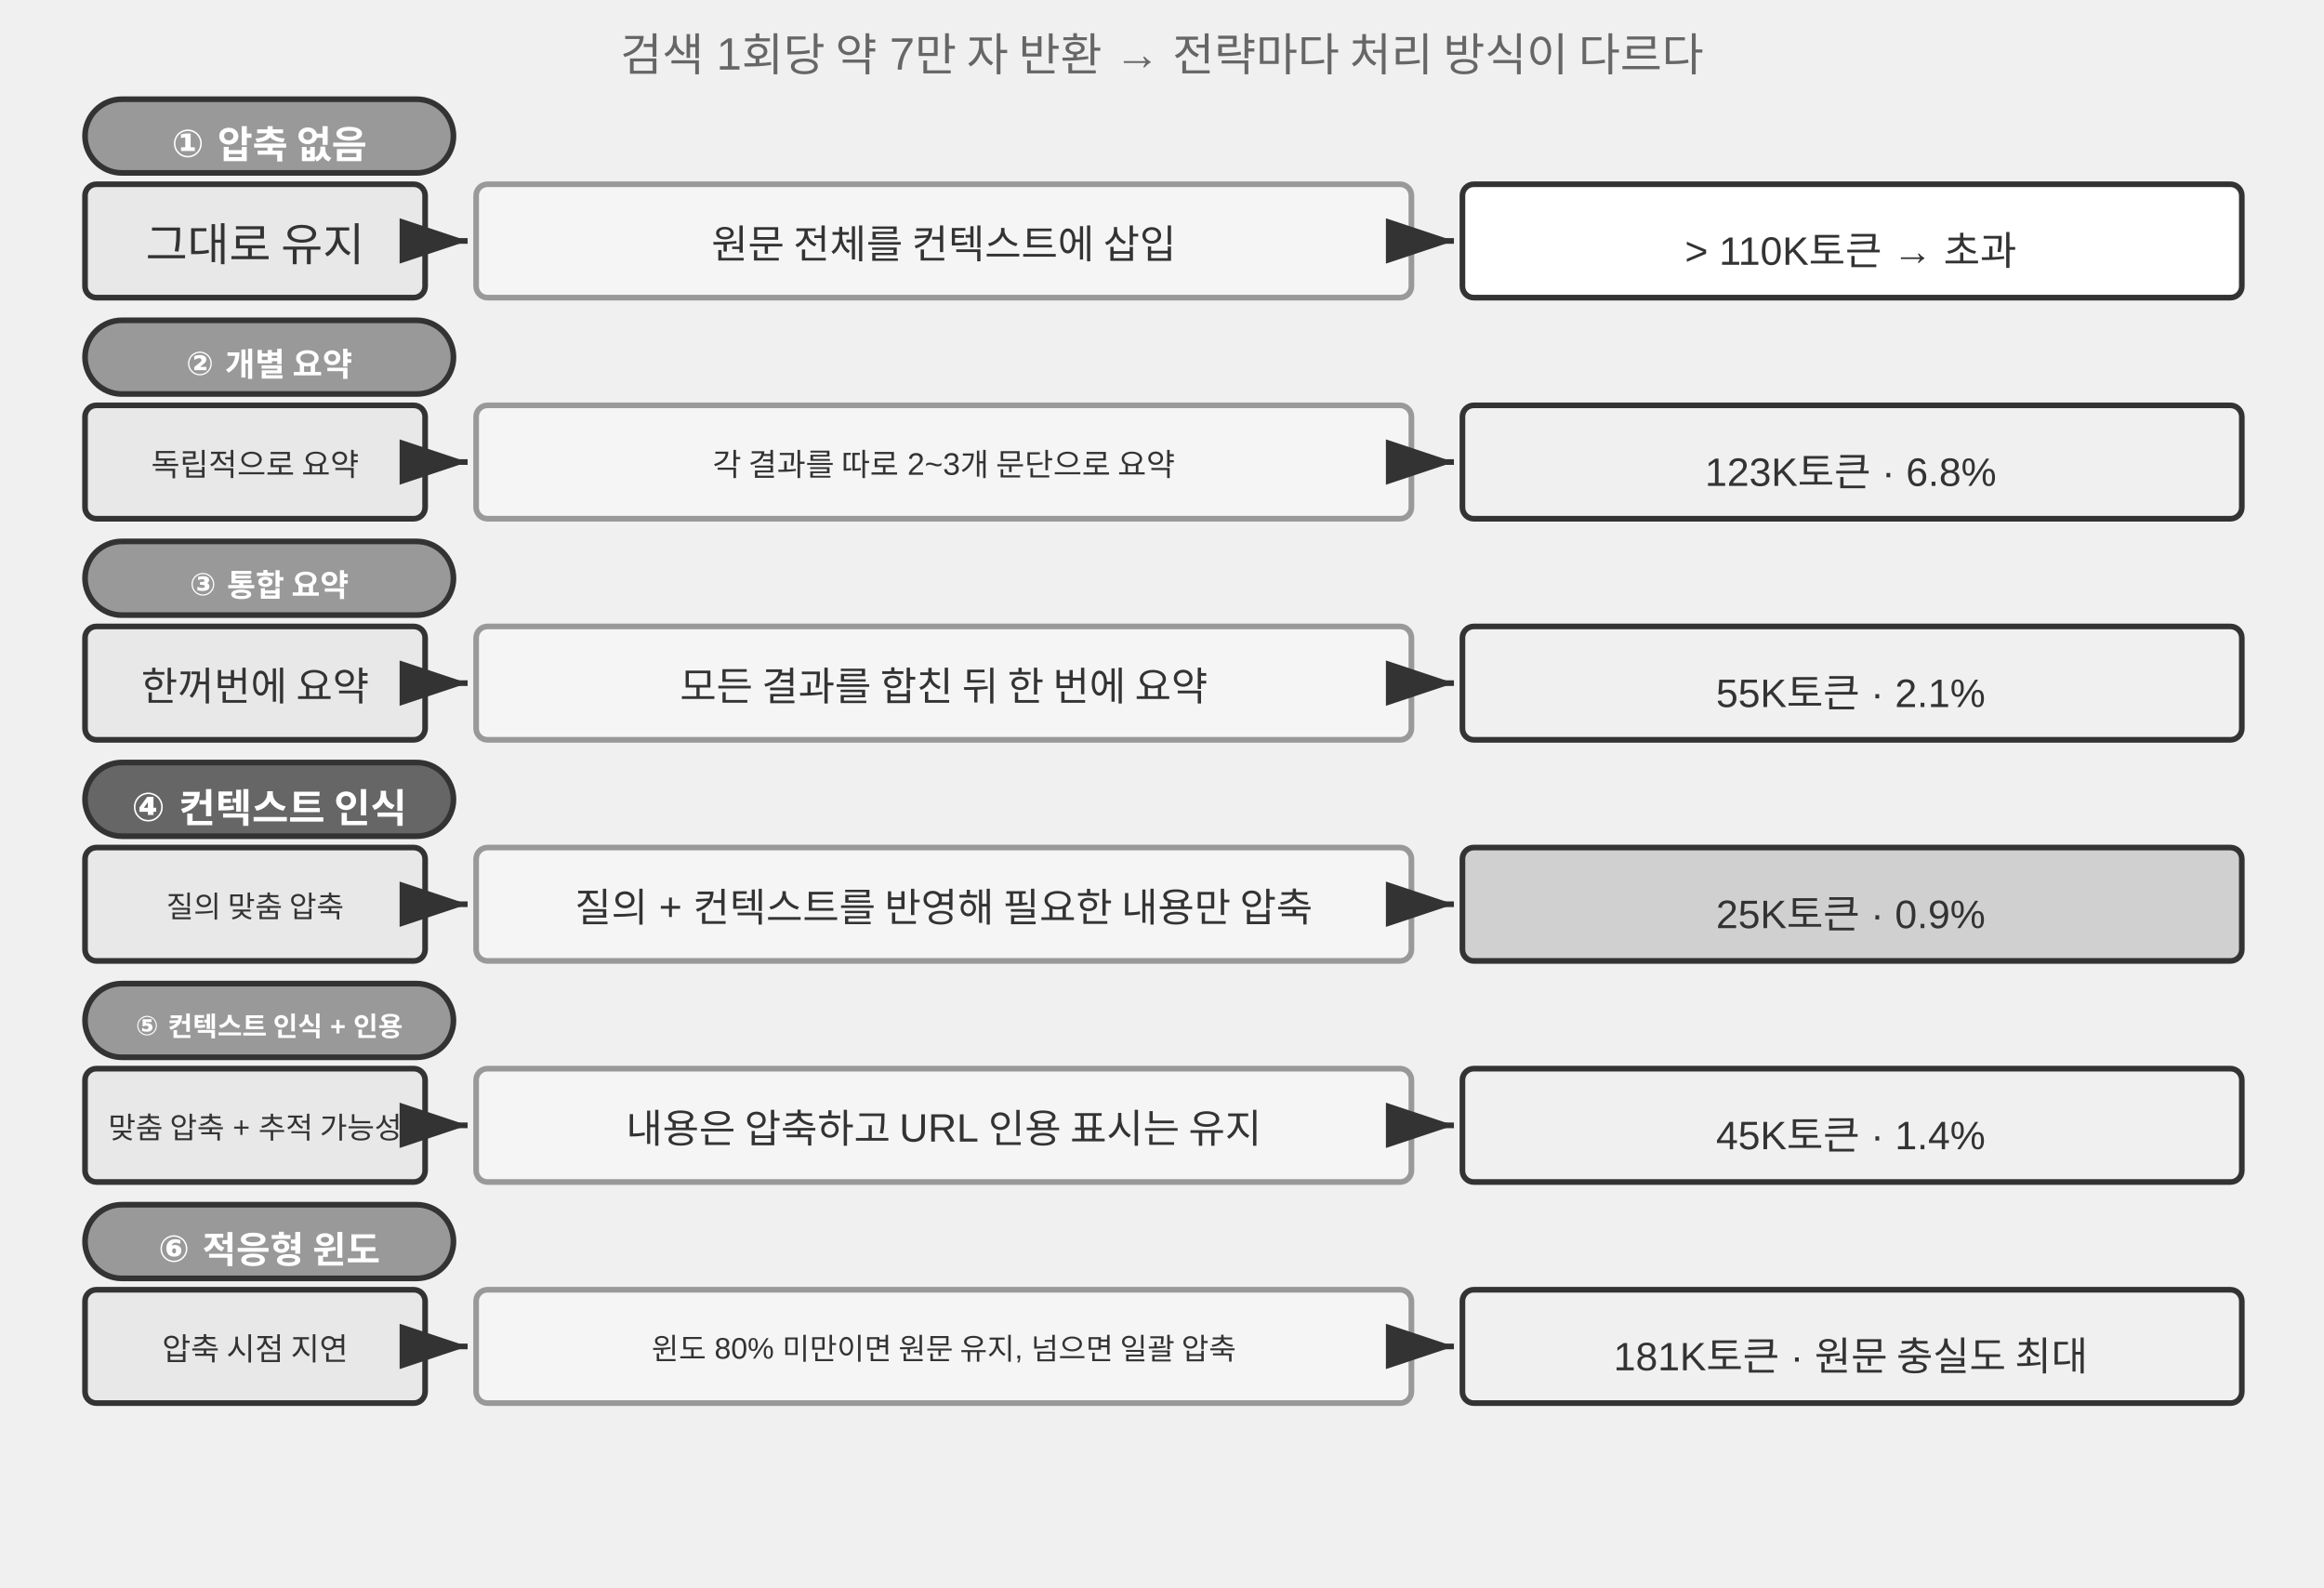
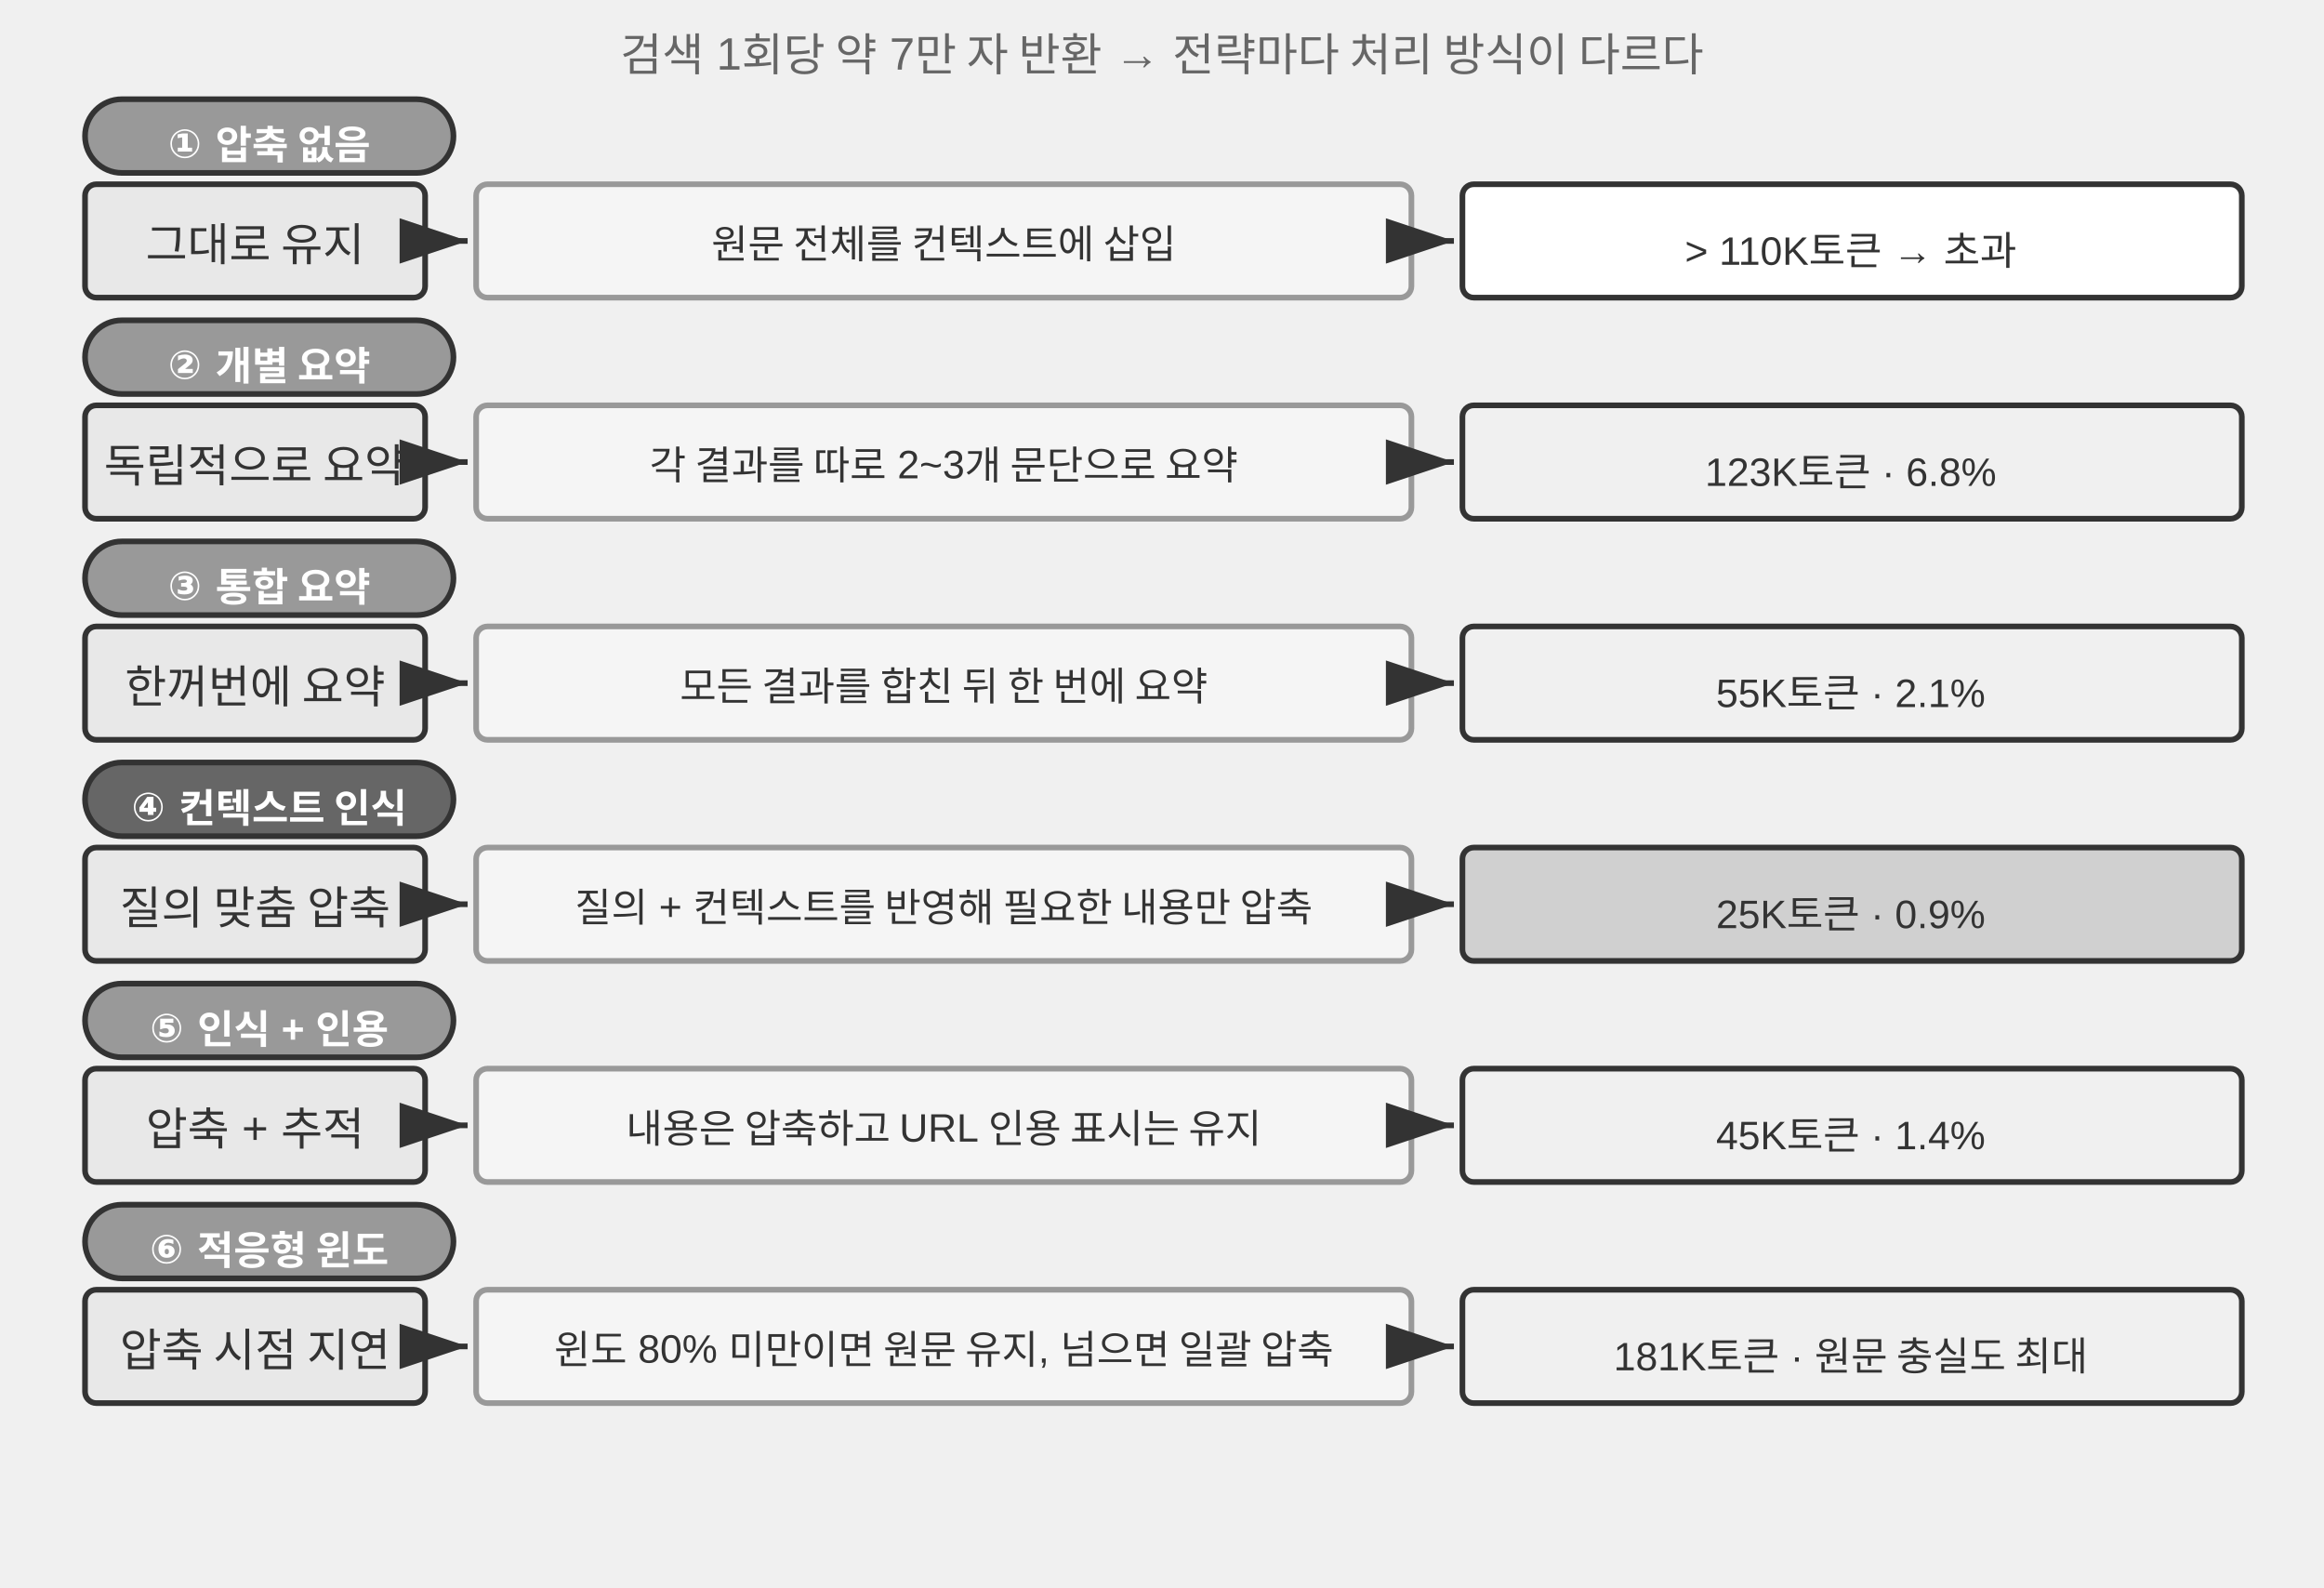
<svg xmlns="http://www.w3.org/2000/svg" viewBox="0 40 820 560" width="820" height="560" style="background:#ffffff">
  <defs>
    <marker id="ah" markerWidth="12" markerHeight="8" refX="12" refY="4" orient="auto">
      <polygon points="0 0, 12 4, 0 8" fill="#333333" />
    </marker>
    <marker id="ah-light" markerWidth="12" markerHeight="8" refX="12" refY="4" orient="auto">
      <polygon points="0 0, 12 4, 0 8" fill="#999999" />
    </marker>
  </defs>
-   <text x="410" y="58" font-family="'Apple SD Gothic Neo', 'Malgun Gothic', Arial, sans-serif" font-size="16" fill="#666666" text-anchor="middle" dominant-baseline="central" font-weight="normal">검색 1회당 약 7만 자 반환 → 전략마다 처리 방식이 다르다</text>
+   <text x="410" y="58" font-family="Arial, 'Helvetica Neue', Helvetica, 'PingFang SC', 'Microsoft YaHei', sans-serif" font-size="16" fill="#666666" text-anchor="middle" dominant-baseline="central" font-weight="normal">검색 1회당 약 7만 자 반환 → 전략마다 처리 방식이 다르다</text>
  <rect x="30" y="75" width="130" height="26" rx="13" fill="#999999" stroke="#333333" stroke-width="2" />
-   <text x="95.0" y="88.0" font-family="'Apple SD Gothic Neo', 'Malgun Gothic', Arial, sans-serif" font-size="13.5" fill="#ffffff" text-anchor="middle" dominant-baseline="central" font-weight="bold">① 압축 없음</text>
+   <text x="95.0" y="88.0" font-family="Arial, 'Helvetica Neue', Helvetica, 'PingFang SC', 'Microsoft YaHei', sans-serif" font-size="14" fill="#ffffff" text-anchor="middle" dominant-baseline="central" font-weight="bold">① 압축 없음</text>
  <rect x="30" y="105" width="120" height="40" rx="4" fill="#e8e8e8" stroke="#333333" stroke-width="2" />
-   <text x="90" y="125" font-family="'Apple SD Gothic Neo', 'Malgun Gothic', Arial, sans-serif" font-size="16" fill="#333333" text-anchor="middle" dominant-baseline="central" font-weight="normal">그대로 유지</text>
+   <text x="90" y="125" font-family="Arial, 'Helvetica Neue', Helvetica, 'PingFang SC', 'Microsoft YaHei', sans-serif" font-size="16" fill="#333333" text-anchor="middle" dominant-baseline="central" font-weight="normal">그대로 유지</text>
  <line x1="152" y1="125" x2="165" y2="125" stroke="#333333" stroke-width="2" marker-end="url(#ah)" />
  <rect x="168" y="105" width="330" height="40" rx="4" fill="#f5f5f5" stroke="#999999" stroke-width="2" />
-   <text x="333" y="125" font-family="'Apple SD Gothic Neo', 'Malgun Gothic', Arial, sans-serif" font-size="14" fill="#333333" text-anchor="middle" dominant-baseline="central" font-weight="normal">원문 전체를 컨텍스트에 삽입</text>
+   <text x="333" y="125" font-family="Arial, 'Helvetica Neue', Helvetica, 'PingFang SC', 'Microsoft YaHei', sans-serif" font-size="14" fill="#333333" text-anchor="middle" dominant-baseline="central" font-weight="normal">원문 전체를 컨텍스트에 삽입</text>
  <line x1="500" y1="125" x2="513" y2="125" stroke="#333333" stroke-width="2" marker-end="url(#ah)" />
  <rect x="516" y="105" width="275" height="40" rx="4" fill="#ffffff" stroke="#333333" stroke-width="2" />
-   <text x="653" y="125" font-family="'Apple SD Gothic Neo', 'Malgun Gothic', Arial, sans-serif" font-size="14" fill="#333333" text-anchor="middle" dominant-baseline="central" font-weight="normal">&gt; 110K토큰 → 초과</text>
+   <text x="653" y="125" font-family="Arial, 'Helvetica Neue', Helvetica, 'PingFang SC', 'Microsoft YaHei', sans-serif" font-size="14" fill="#333333" text-anchor="middle" dominant-baseline="central" font-weight="normal">&gt; 110K토큰 → 초과</text>
  <rect x="30" y="153" width="130" height="26" rx="13" fill="#999999" stroke="#333333" stroke-width="2" />
-   <text x="95.0" y="166.0" font-family="'Apple SD Gothic Neo', 'Malgun Gothic', Arial, sans-serif" font-size="11.5" fill="#ffffff" text-anchor="middle" dominant-baseline="central" font-weight="bold">② 개별 요약</text>
+   <text x="95.0" y="166.0" font-family="Arial, 'Helvetica Neue', Helvetica, 'PingFang SC', 'Microsoft YaHei', sans-serif" font-size="14" fill="#ffffff" text-anchor="middle" dominant-baseline="central" font-weight="bold">② 개별 요약</text>
  <rect x="30" y="183" width="120" height="40" rx="4" fill="#e8e8e8" stroke="#333333" stroke-width="2" />
-   <text x="90" y="203" font-family="'Apple SD Gothic Neo', 'Malgun Gothic', Arial, sans-serif" font-size="11" fill="#333333" text-anchor="middle" dominant-baseline="central" font-weight="normal">독립적으로 요약</text>
+   <text x="90" y="203" font-family="Arial, 'Helvetica Neue', Helvetica, 'PingFang SC', 'Microsoft YaHei', sans-serif" font-size="16" fill="#333333" text-anchor="middle" dominant-baseline="central" font-weight="normal">독립적으로 요약</text>
  <line x1="152" y1="203" x2="165" y2="203" stroke="#333333" stroke-width="2" marker-end="url(#ah)" />
  <rect x="168" y="183" width="330" height="40" rx="4" fill="#f5f5f5" stroke="#999999" stroke-width="2" />
-   <text x="333" y="203" font-family="'Apple SD Gothic Neo', 'Malgun Gothic', Arial, sans-serif" font-size="11" fill="#333333" text-anchor="middle" dominant-baseline="central" font-weight="normal">각 결과를 따로 2~3개 문단으로 요약</text>
+   <text x="333" y="203" font-family="Arial, 'Helvetica Neue', Helvetica, 'PingFang SC', 'Microsoft YaHei', sans-serif" font-size="14" fill="#333333" text-anchor="middle" dominant-baseline="central" font-weight="normal">각 결과를 따로 2~3개 문단으로 요약</text>
  <line x1="500" y1="203" x2="513" y2="203" stroke="#333333" stroke-width="2" marker-end="url(#ah)" />
  <rect x="516" y="183" width="275" height="40" rx="4" fill="#f0f0f0" stroke="#333333" stroke-width="2" />
-   <text x="653" y="203" font-family="'Apple SD Gothic Neo', 'Malgun Gothic', Arial, sans-serif" font-size="14" fill="#333333" text-anchor="middle" dominant-baseline="central" font-weight="normal">123K토큰 · 6.8%</text>
+   <text x="653" y="203" font-family="Arial, 'Helvetica Neue', Helvetica, 'PingFang SC', 'Microsoft YaHei', sans-serif" font-size="14" fill="#333333" text-anchor="middle" dominant-baseline="central" font-weight="normal">123K토큰 · 6.8%</text>
  <rect x="30" y="231" width="130" height="26" rx="13" fill="#999999" stroke="#333333" stroke-width="2" />
-   <text x="95.0" y="244.0" font-family="'Apple SD Gothic Neo', 'Malgun Gothic', Arial, sans-serif" font-size="11" fill="#ffffff" text-anchor="middle" dominant-baseline="central" font-weight="bold">③ 통합 요약</text>
+   <text x="95.0" y="244.0" font-family="Arial, 'Helvetica Neue', Helvetica, 'PingFang SC', 'Microsoft YaHei', sans-serif" font-size="14" fill="#ffffff" text-anchor="middle" dominant-baseline="central" font-weight="bold">③ 통합 요약</text>
  <rect x="30" y="261" width="120" height="40" rx="4" fill="#e8e8e8" stroke="#333333" stroke-width="2" />
-   <text x="90" y="281" font-family="'Apple SD Gothic Neo', 'Malgun Gothic', Arial, sans-serif" font-size="14" fill="#333333" text-anchor="middle" dominant-baseline="central" font-weight="normal">한꺼번에 요약</text>
+   <text x="90" y="281" font-family="Arial, 'Helvetica Neue', Helvetica, 'PingFang SC', 'Microsoft YaHei', sans-serif" font-size="16" fill="#333333" text-anchor="middle" dominant-baseline="central" font-weight="normal">한꺼번에 요약</text>
  <line x1="152" y1="281" x2="165" y2="281" stroke="#333333" stroke-width="2" marker-end="url(#ah)" />
  <rect x="168" y="261" width="330" height="40" rx="4" fill="#f5f5f5" stroke="#999999" stroke-width="2" />
-   <text x="333" y="281" font-family="'Apple SD Gothic Neo', 'Malgun Gothic', Arial, sans-serif" font-size="14" fill="#333333" text-anchor="middle" dominant-baseline="central" font-weight="normal">모든 결과를 합친 뒤 한 번에 요약</text>
+   <text x="333" y="281" font-family="Arial, 'Helvetica Neue', Helvetica, 'PingFang SC', 'Microsoft YaHei', sans-serif" font-size="14" fill="#333333" text-anchor="middle" dominant-baseline="central" font-weight="normal">모든 결과를 합친 뒤 한 번에 요약</text>
  <line x1="500" y1="281" x2="513" y2="281" stroke="#333333" stroke-width="2" marker-end="url(#ah)" />
  <rect x="516" y="261" width="275" height="40" rx="4" fill="#f0f0f0" stroke="#333333" stroke-width="2" />
-   <text x="653" y="281" font-family="'Apple SD Gothic Neo', 'Malgun Gothic', Arial, sans-serif" font-size="14" fill="#333333" text-anchor="middle" dominant-baseline="central" font-weight="normal">55K토큰 · 2.1%</text>
+   <text x="653" y="281" font-family="Arial, 'Helvetica Neue', Helvetica, 'PingFang SC', 'Microsoft YaHei', sans-serif" font-size="14" fill="#333333" text-anchor="middle" dominant-baseline="central" font-weight="normal">55K토큰 · 2.1%</text>
  <rect x="30" y="309" width="130" height="26" rx="13" fill="#666666" stroke="#333333" stroke-width="2" />
-   <text x="95.0" y="322.0" font-family="'Apple SD Gothic Neo', 'Malgun Gothic', Arial, sans-serif" font-size="14" fill="#ffffff" text-anchor="middle" dominant-baseline="central" font-weight="bold">④ 컨텍스트 인식</text>
+   <text x="95.0" y="322.0" font-family="Arial, 'Helvetica Neue', Helvetica, 'PingFang SC', 'Microsoft YaHei', sans-serif" font-size="14" fill="#ffffff" text-anchor="middle" dominant-baseline="central" font-weight="bold">④ 컨텍스트 인식</text>
  <rect x="30" y="339" width="120" height="40" rx="4" fill="#e8e8e8" stroke="#333333" stroke-width="2" />
-   <text x="90" y="359" font-family="'Apple SD Gothic Neo', 'Malgun Gothic', Arial, sans-serif" font-size="10.5" fill="#333333" text-anchor="middle" dominant-baseline="central" font-weight="normal">질의 맞춤 압축</text>
+   <text x="90" y="359" font-family="Arial, 'Helvetica Neue', Helvetica, 'PingFang SC', 'Microsoft YaHei', sans-serif" font-size="16" fill="#333333" text-anchor="middle" dominant-baseline="central" font-weight="normal">질의 맞춤 압축</text>
  <line x1="152" y1="359" x2="165" y2="359" stroke="#333333" stroke-width="2" marker-end="url(#ah)" />
  <rect x="168" y="339" width="330" height="40" rx="4" fill="#f5f5f5" stroke="#999999" stroke-width="2" />
-   <text x="333" y="359" font-family="'Apple SD Gothic Neo', 'Malgun Gothic', Arial, sans-serif" font-size="14" fill="#333333" text-anchor="middle" dominant-baseline="central" font-weight="normal">질의 + 컨텍스트를 반영해 필요한 내용만 압축</text>
+   <text x="333" y="359" font-family="Arial, 'Helvetica Neue', Helvetica, 'PingFang SC', 'Microsoft YaHei', sans-serif" font-size="14" fill="#333333" text-anchor="middle" dominant-baseline="central" font-weight="normal">질의 + 컨텍스트를 반영해 필요한 내용만 압축</text>
  <line x1="500" y1="359" x2="513" y2="359" stroke="#333333" stroke-width="2" marker-end="url(#ah)" />
  <rect x="516" y="339" width="275" height="40" rx="4" fill="#d0d0d0" stroke="#333333" stroke-width="2" />
-   <text x="653" y="359" font-family="'Apple SD Gothic Neo', 'Malgun Gothic', Arial, sans-serif" font-size="14" fill="#333333" text-anchor="middle" dominant-baseline="central" font-weight="normal">25K토큰 · 0.9%</text>
+   <text x="653" y="359" font-family="Arial, 'Helvetica Neue', Helvetica, 'PingFang SC', 'Microsoft YaHei', sans-serif" font-size="14" fill="#333333" text-anchor="middle" dominant-baseline="central" font-weight="normal">25K토큰 · 0.9%</text>
  <rect x="30" y="387" width="130" height="26" rx="13" fill="#999999" stroke="#333333" stroke-width="2" />
-   <text x="95.0" y="400.0" font-family="'Apple SD Gothic Neo', 'Malgun Gothic', Arial, sans-serif" font-size="9.5" fill="#ffffff" text-anchor="middle" dominant-baseline="central" font-weight="bold">⑤ 컨텍스트 인식 + 인용</text>
+   <text x="95.0" y="400.0" font-family="Arial, 'Helvetica Neue', Helvetica, 'PingFang SC', 'Microsoft YaHei', sans-serif" font-size="14" fill="#ffffff" text-anchor="middle" dominant-baseline="central" font-weight="bold">⑤ 인식 + 인용</text>
  <rect x="30" y="417" width="120" height="40" rx="4" fill="#e8e8e8" stroke="#333333" stroke-width="2" />
-   <text x="90" y="437" font-family="'Apple SD Gothic Neo', 'Malgun Gothic', Arial, sans-serif" font-size="10.5" fill="#333333" text-anchor="middle" dominant-baseline="central" font-weight="normal">맞춤 압축 + 추적 가능성</text>
+   <text x="90" y="437" font-family="Arial, 'Helvetica Neue', Helvetica, 'PingFang SC', 'Microsoft YaHei', sans-serif" font-size="16" fill="#333333" text-anchor="middle" dominant-baseline="central" font-weight="normal">압축 + 추적</text>
  <line x1="152" y1="437" x2="165" y2="437" stroke="#333333" stroke-width="2" marker-end="url(#ah)" />
  <rect x="168" y="417" width="330" height="40" rx="4" fill="#f5f5f5" stroke="#999999" stroke-width="2" />
-   <text x="333" y="437" font-family="'Apple SD Gothic Neo', 'Malgun Gothic', Arial, sans-serif" font-size="14" fill="#333333" text-anchor="middle" dominant-baseline="central" font-weight="normal">내용은 압축하고 URL 인용 표시는 유지</text>
+   <text x="333" y="437" font-family="Arial, 'Helvetica Neue', Helvetica, 'PingFang SC', 'Microsoft YaHei', sans-serif" font-size="14" fill="#333333" text-anchor="middle" dominant-baseline="central" font-weight="normal">내용은 압축하고 URL 인용 표시는 유지</text>
  <line x1="500" y1="437" x2="513" y2="437" stroke="#333333" stroke-width="2" marker-end="url(#ah)" />
  <rect x="516" y="417" width="275" height="40" rx="4" fill="#f0f0f0" stroke="#333333" stroke-width="2" />
-   <text x="653" y="437" font-family="'Apple SD Gothic Neo', 'Malgun Gothic', Arial, sans-serif" font-size="14" fill="#333333" text-anchor="middle" dominant-baseline="central" font-weight="normal">45K토큰 · 1.4%</text>
+   <text x="653" y="437" font-family="Arial, 'Helvetica Neue', Helvetica, 'PingFang SC', 'Microsoft YaHei', sans-serif" font-size="14" fill="#333333" text-anchor="middle" dominant-baseline="central" font-weight="normal">45K토큰 · 1.4%</text>
  <rect x="30" y="465" width="130" height="26" rx="13" fill="#999999" stroke="#333333" stroke-width="2" />
-   <text x="95.0" y="478.0" font-family="'Apple SD Gothic Neo', 'Malgun Gothic', Arial, sans-serif" font-size="13" fill="#ffffff" text-anchor="middle" dominant-baseline="central" font-weight="bold">⑥ 적응형 윈도</text>
+   <text x="95.0" y="478.0" font-family="Arial, 'Helvetica Neue', Helvetica, 'PingFang SC', 'Microsoft YaHei', sans-serif" font-size="14" fill="#ffffff" text-anchor="middle" dominant-baseline="central" font-weight="bold">⑥ 적응형 윈도</text>
  <rect x="30" y="495" width="120" height="40" rx="4" fill="#e8e8e8" stroke="#333333" stroke-width="2" />
-   <text x="90" y="515" font-family="'Apple SD Gothic Neo', 'Malgun Gothic', Arial, sans-serif" font-size="11" fill="#333333" text-anchor="middle" dominant-baseline="central" font-weight="normal">압축 시점 지연</text>
+   <text x="90" y="515" font-family="Arial, 'Helvetica Neue', Helvetica, 'PingFang SC', 'Microsoft YaHei', sans-serif" font-size="16" fill="#333333" text-anchor="middle" dominant-baseline="central" font-weight="normal">압축 시점 지연</text>
  <line x1="152" y1="515" x2="165" y2="515" stroke="#333333" stroke-width="2" marker-end="url(#ah)" />
  <rect x="168" y="495" width="330" height="40" rx="4" fill="#f5f5f5" stroke="#999999" stroke-width="2" />
-   <text x="333" y="515" font-family="'Apple SD Gothic Neo', 'Malgun Gothic', Arial, sans-serif" font-size="10.5" fill="#333333" text-anchor="middle" dominant-baseline="central" font-weight="normal">윈도 80% 미만이면 원문 유지, 넘으면 일괄 압축</text>
+   <text x="333" y="515" font-family="Arial, 'Helvetica Neue', Helvetica, 'PingFang SC', 'Microsoft YaHei', sans-serif" font-size="14" fill="#333333" text-anchor="middle" dominant-baseline="central" font-weight="normal">윈도 80% 미만이면 원문 유지, 넘으면 일괄 압축</text>
  <line x1="500" y1="515" x2="513" y2="515" stroke="#333333" stroke-width="2" marker-end="url(#ah)" />
  <rect x="516" y="495" width="275" height="40" rx="4" fill="#f0f0f0" stroke="#333333" stroke-width="2" />
-   <text x="653" y="515" font-family="'Apple SD Gothic Neo', 'Malgun Gothic', Arial, sans-serif" font-size="14" fill="#333333" text-anchor="middle" dominant-baseline="central" font-weight="normal">181K토큰 · 원문 충실도 최대</text>
+   <text x="653" y="515" font-family="Arial, 'Helvetica Neue', Helvetica, 'PingFang SC', 'Microsoft YaHei', sans-serif" font-size="14" fill="#333333" text-anchor="middle" dominant-baseline="central" font-weight="normal">181K토큰 · 원문 충실도 최대</text>
</svg>
